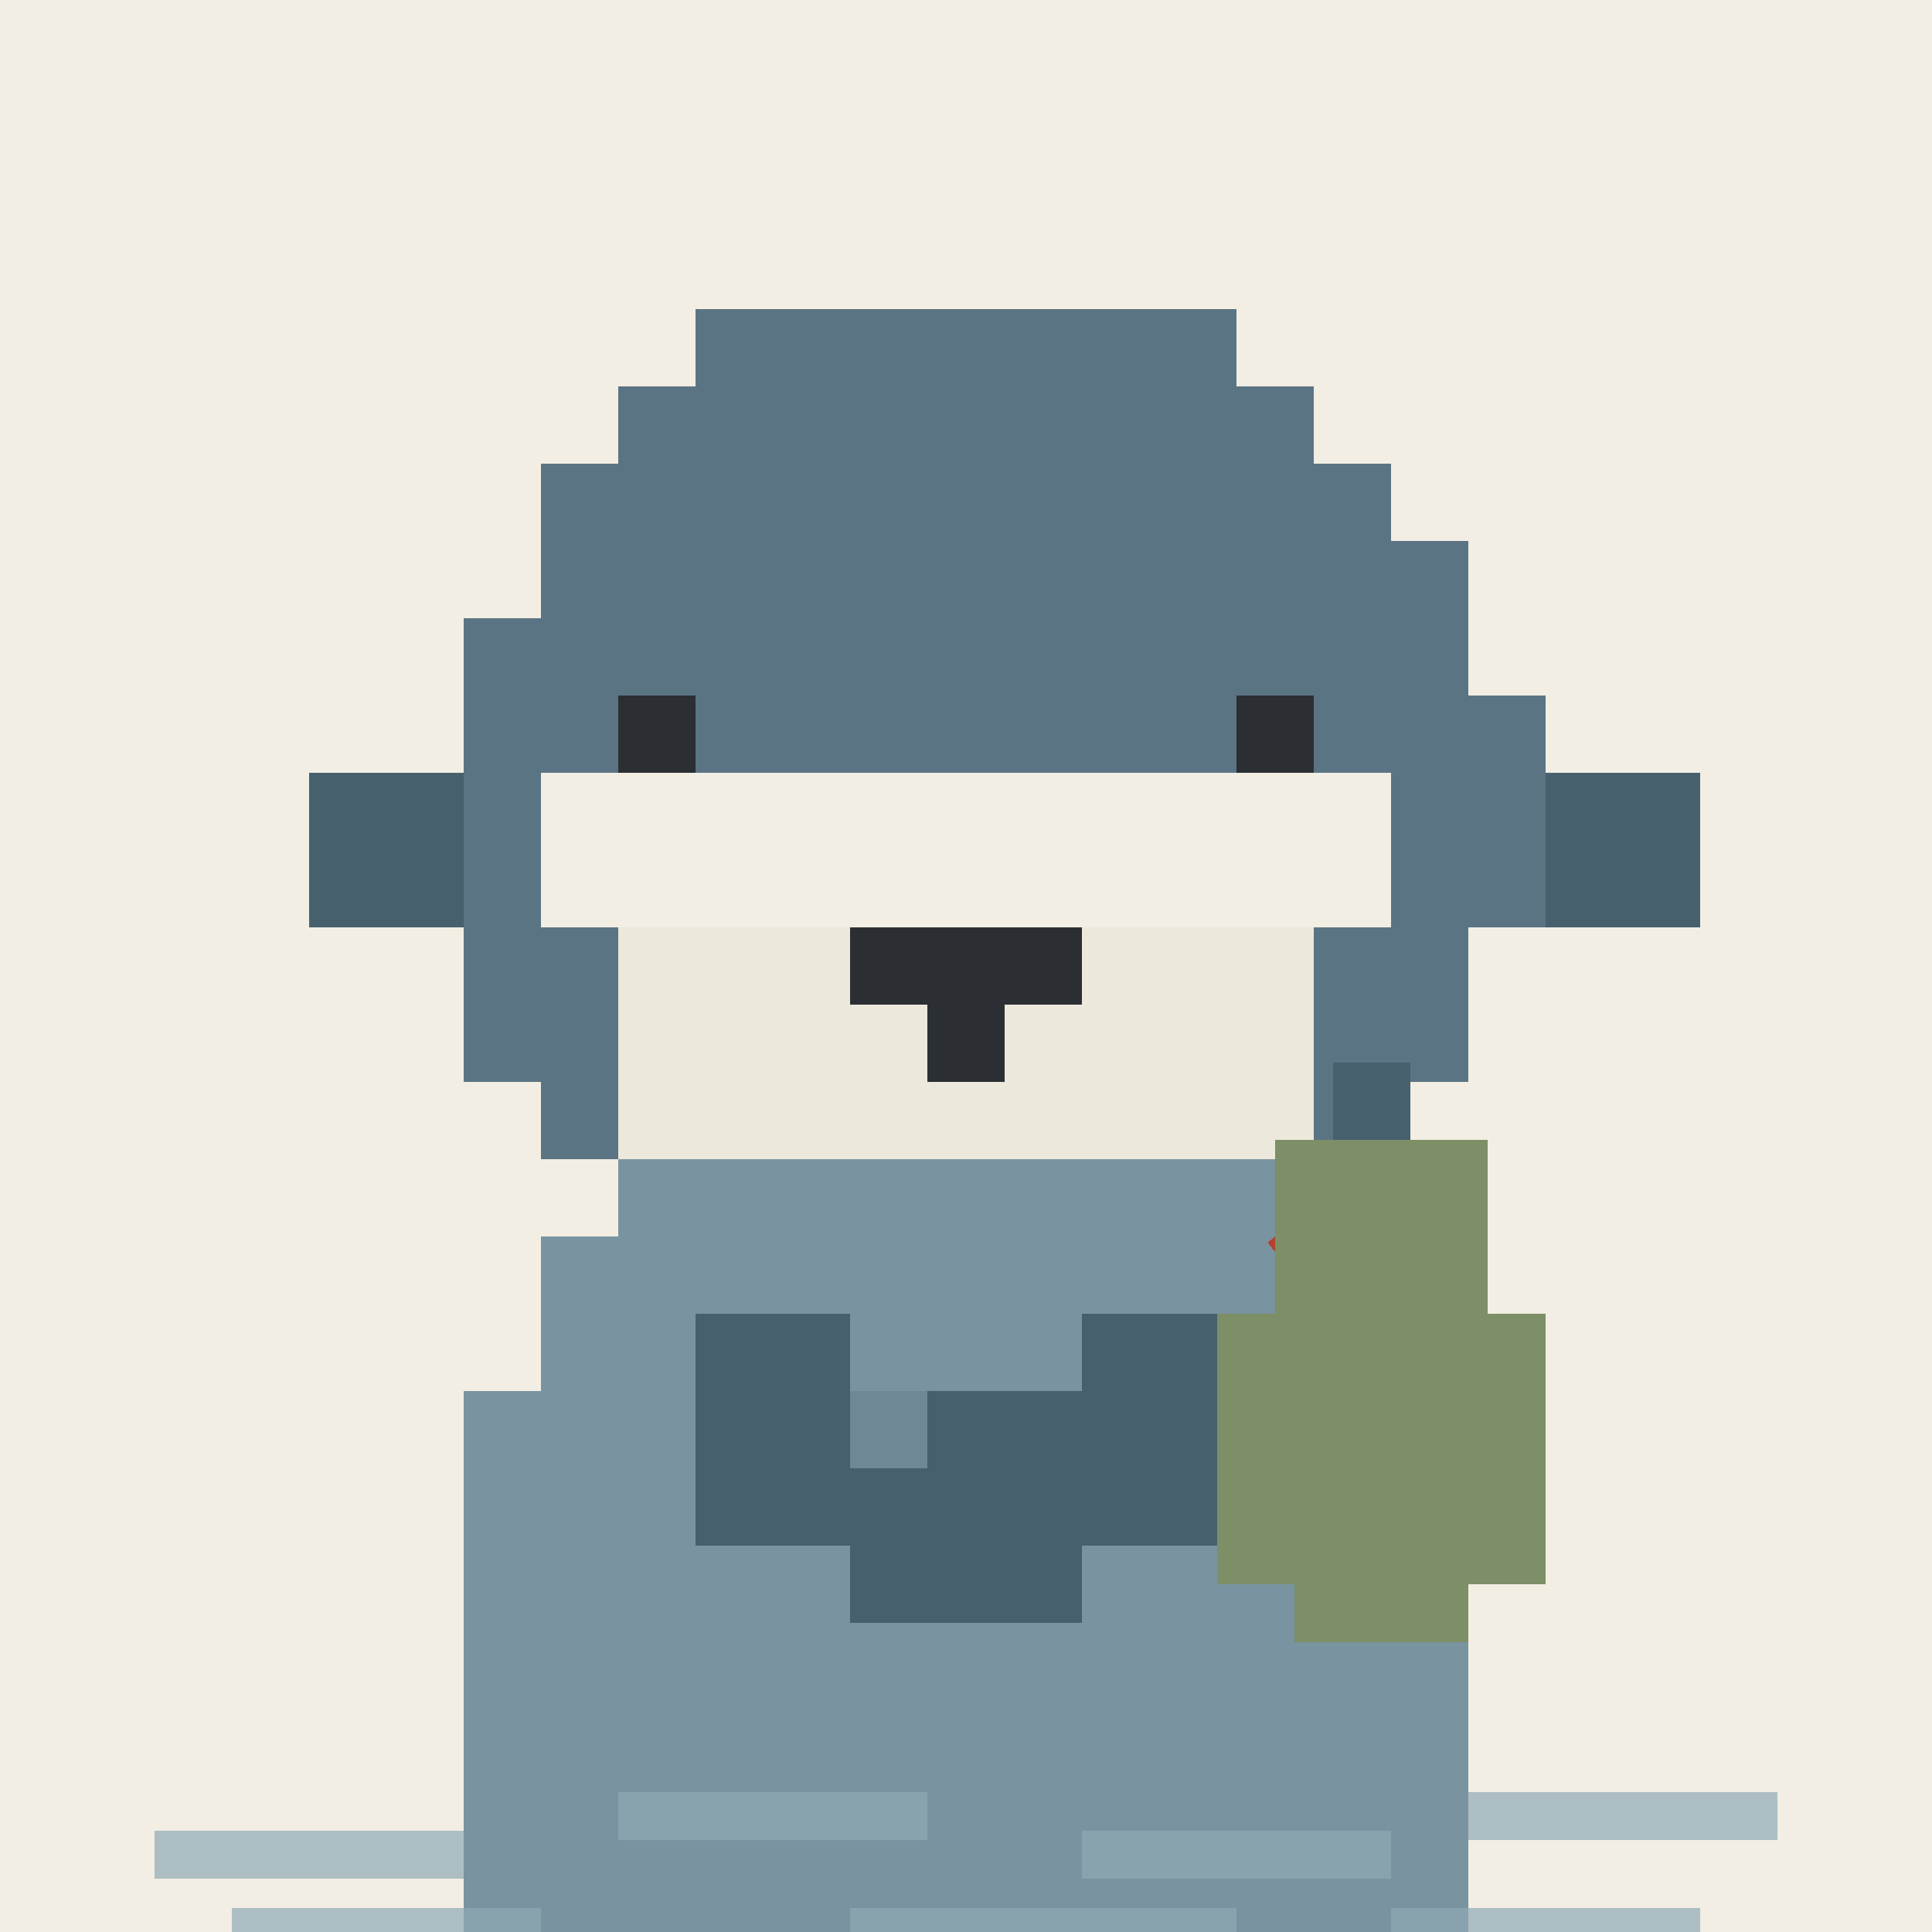
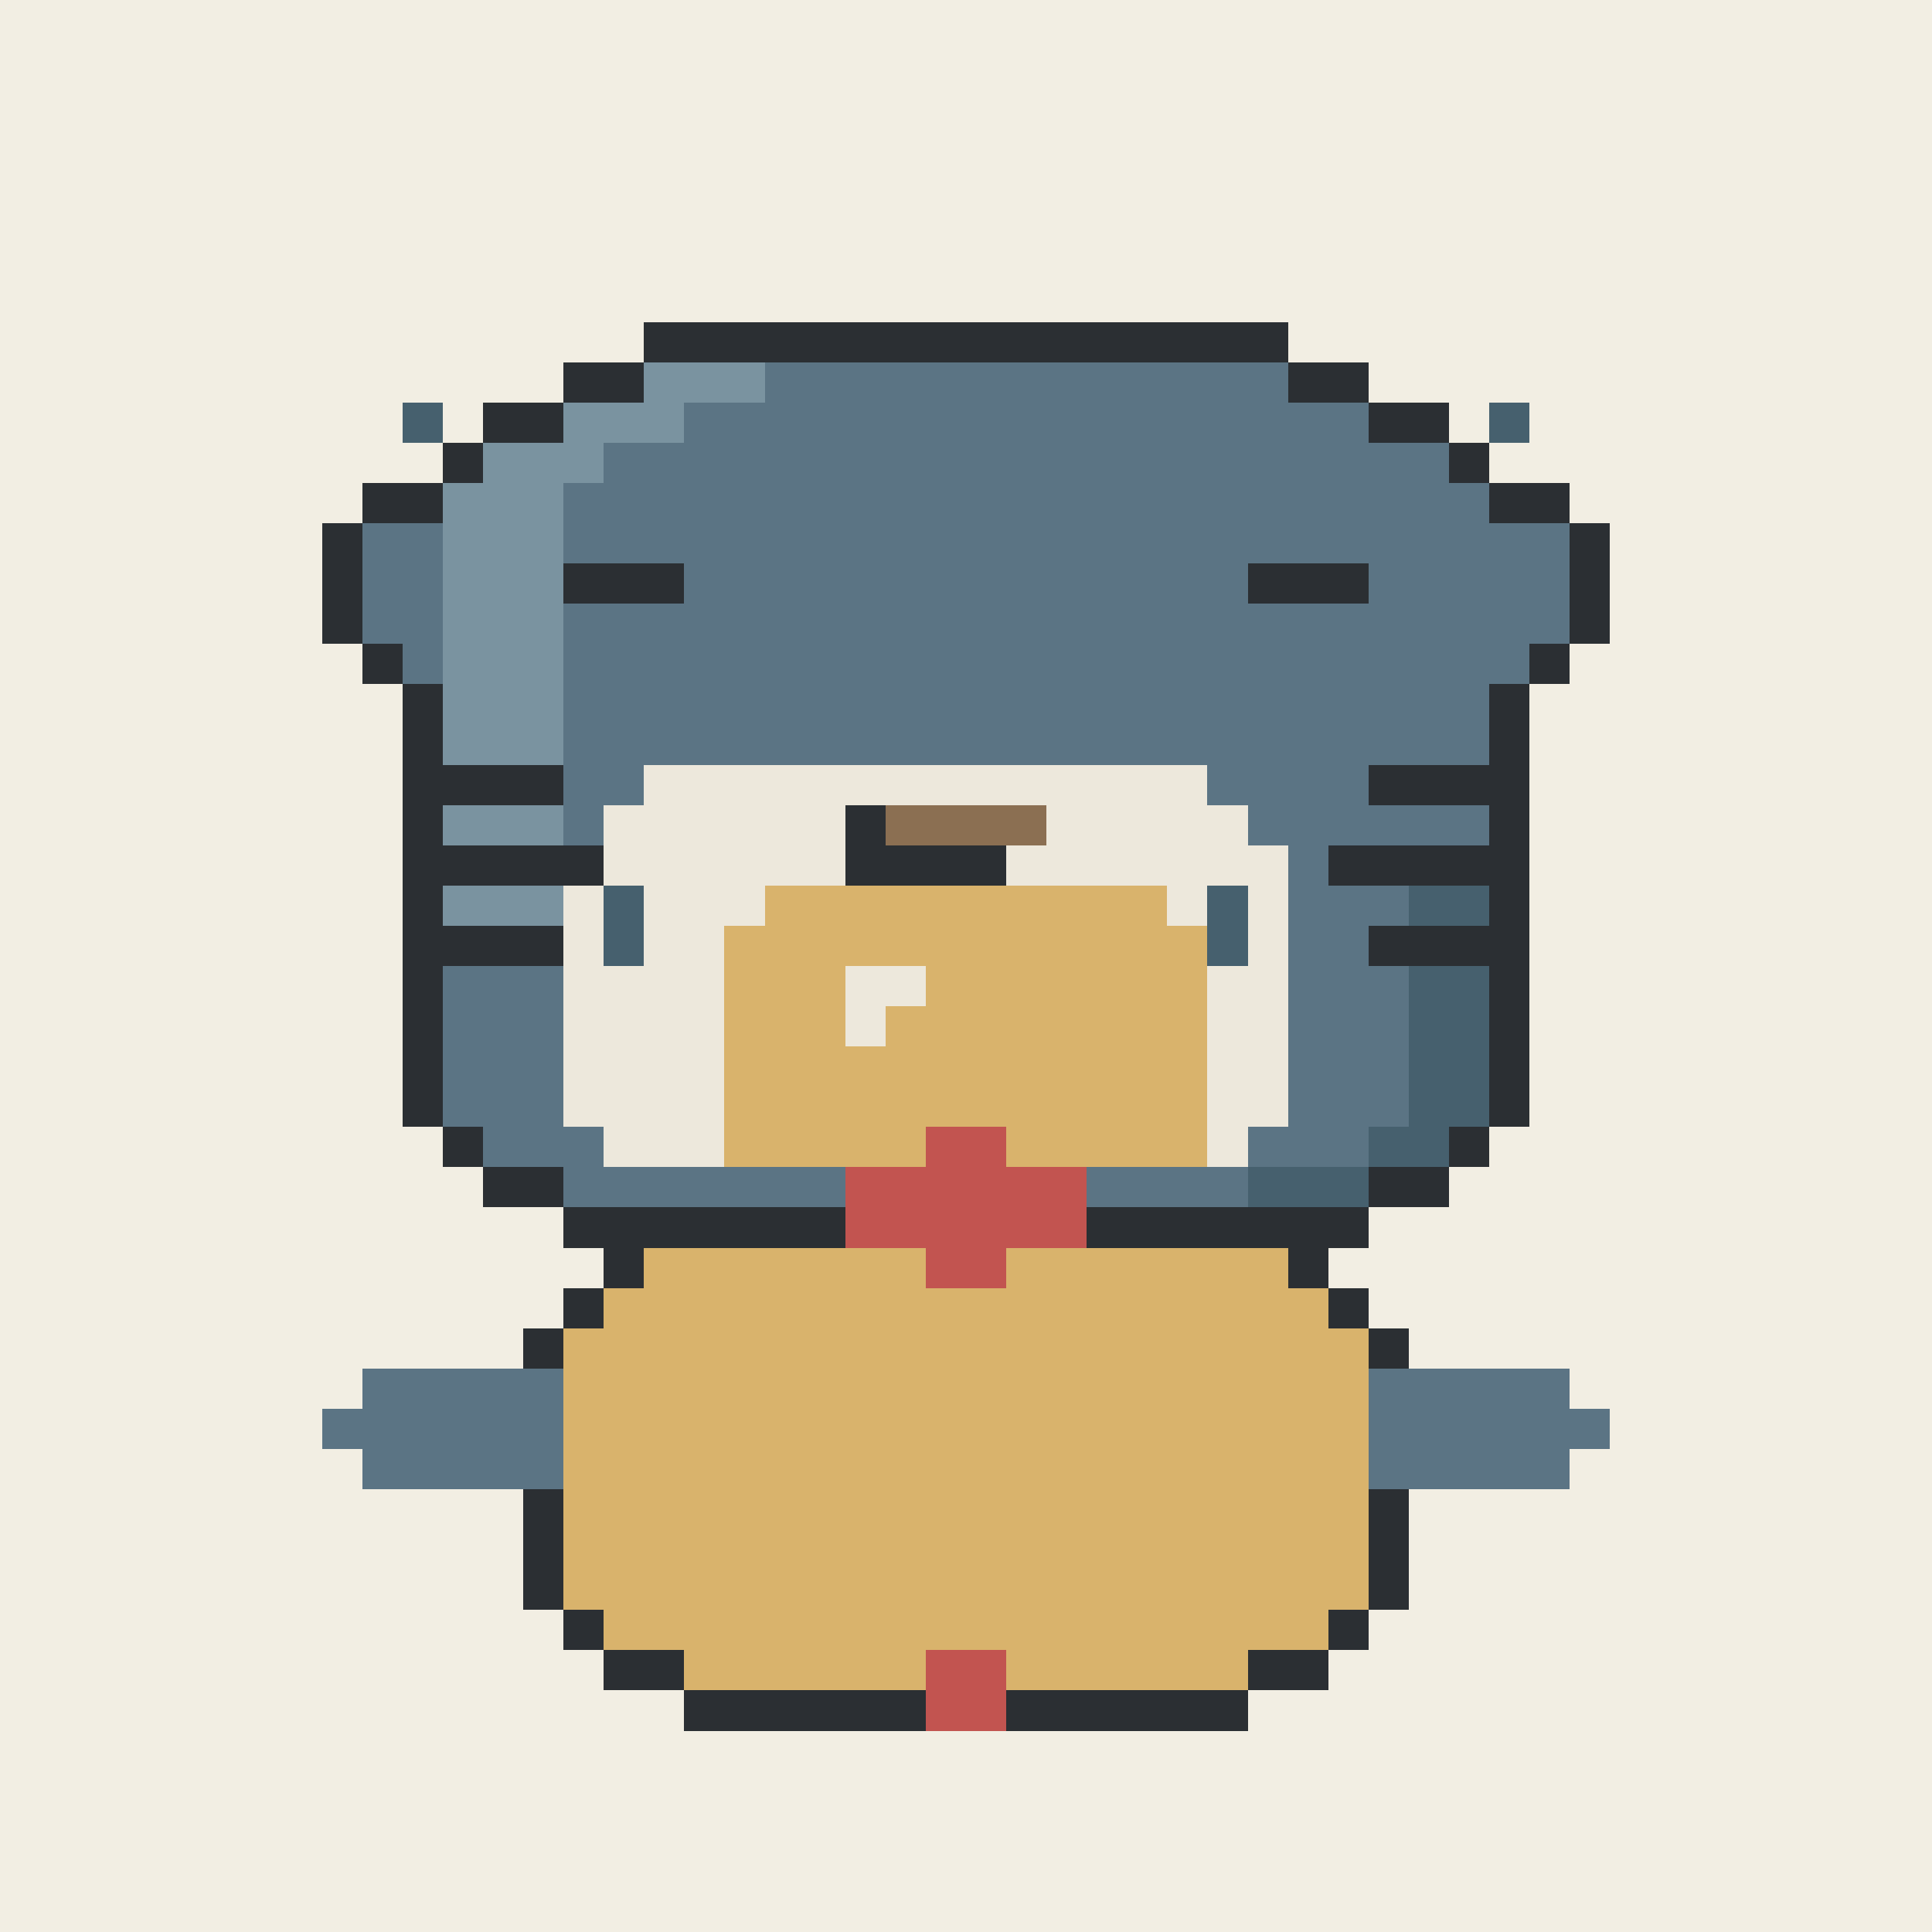
- <svg xmlns="http://www.w3.org/2000/svg" viewBox="0 0 200 200" shape-rendering="crispEdges">
-   <rect width="200" height="200" fill="#F2EEE3" />
-   <rect x="72" y="32" width="56" height="8" fill="#5B7484" />
-   <rect x="64" y="40" width="72" height="8" fill="#5B7484" />
-   <rect x="56" y="48" width="88" height="8" fill="#5B7484" />
-   <rect x="56" y="56" width="96" height="8" fill="#5B7484" />
-   <rect x="48" y="64" width="104" height="8" fill="#5B7484" />
-   <rect x="48" y="72" width="112" height="8" fill="#5B7484" />
-   <rect x="40" y="80" width="16" height="8" fill="#5B7484" />
-   <rect x="144" y="80" width="16" height="8" fill="#5B7484" />
-   <rect x="40" y="88" width="16" height="8" fill="#5B7484" />
-   <rect x="144" y="88" width="16" height="8" fill="#5B7484" />
-   <rect x="48" y="96" width="104" height="8" fill="#5B7484" />
-   <rect x="48" y="104" width="104" height="8" fill="#5B7484" />
-   <rect x="56" y="112" width="88" height="8" fill="#5B7484" />
-   <rect x="64" y="120" width="72" height="8" fill="#5B7484" />
-   <rect x="72" y="128" width="56" height="8" fill="#5B7484" />
-   <rect x="80" y="136" width="40" height="8" fill="#5B7484" />
-   <rect x="32" y="80" width="16" height="8" fill="#46606E" />
-   <rect x="160" y="80" width="16" height="8" fill="#46606E" />
-   <rect x="32" y="88" width="16" height="8" fill="#46606E" />
-   <rect x="160" y="88" width="16" height="8" fill="#46606E" />
-   <rect x="64" y="96" width="72" height="8" fill="#EDE8DC" />
-   <rect x="64" y="104" width="72" height="8" fill="#EDE8DC" />
-   <rect x="64" y="112" width="72" height="8" fill="#EDE8DC" />
-   <rect x="72" y="120" width="56" height="8" fill="#EDE8DC" />
-   <rect x="80" y="128" width="40" height="8" fill="#EDE8DC" />
-   <rect x="64" y="72" width="8" height="8" fill="#2B2F33" />
-   <rect x="128" y="72" width="8" height="8" fill="#2B2F33" />
-   <rect x="88" y="96" width="24" height="8" fill="#2B2F33" />
-   <rect x="96" y="104" width="8" height="8" fill="#2B2F33" />
-   <rect x="64" y="120" width="72" height="8" fill="#7A93A0" />
-   <rect x="56" y="128" width="88" height="8" fill="#7A93A0" />
-   <rect x="56" y="136" width="88" height="8" fill="#7A93A0" />
-   <rect x="48" y="144" width="104" height="8" fill="#7A93A0" />
-   <rect x="48" y="152" width="104" height="8" fill="#7A93A0" />
-   <rect x="48" y="160" width="104" height="8" fill="#7A93A0" />
-   <rect x="48" y="168" width="104" height="8" fill="#7A93A0" />
-   <rect x="48" y="176" width="104" height="8" fill="#7A93A0" />
-   <rect x="48" y="184" width="104" height="8" fill="#7A93A0" />
-   <rect x="48" y="192" width="104" height="8" fill="#7A93A0" />
-   <rect x="72" y="136" width="16" height="24" fill="#46606E" />
-   <rect x="112" y="136" width="16" height="24" fill="#46606E" />
-   <rect x="88" y="144" width="24" height="24" fill="#46606E" />
-   <rect x="88" y="144" width="8" height="8" fill="#6E8896" />
-   <path d="M132 128l8 10" stroke="#B4432F" stroke-width="2" />
-   <rect x="132" y="118" width="22" height="18" fill="#7C8F66" />
-   <rect x="126" y="136" width="34" height="28" fill="#7C8F66" />
-   <rect x="134" y="164" width="18" height="6" fill="#7C8F66" />
-   <rect x="138" y="110" width="8" height="8" fill="#46606E" />
-   <g stroke="#8FA9B4" stroke-width="5" opacity=".7">
-     <path d="M16 192H48M64 188H96M112 192H144M152 188H184" />
-     <path d="M24 200H56M88 200H128M144 200H176" />
-   </g>
+ <svg xmlns="http://www.w3.org/2000/svg" viewBox="0 0 192 192" shape-rendering="crispEdges">
+   <rect width="192" height="192" fill="#F2EEE3" />
+   <rect x="64" y="32" width="64" height="4" fill="#2B2F33" />
+   <rect x="56" y="36" width="8" height="4" fill="#2B2F33" />
+   <rect x="64" y="36" width="12" height="4" fill="#7A93A0" />
+   <rect x="76" y="36" width="52" height="4" fill="#5B7484" />
+   <rect x="128" y="36" width="8" height="4" fill="#2B2F33" />
+   <rect x="40" y="40" width="4" height="4" fill="#46606E" />
+   <rect x="48" y="40" width="8" height="4" fill="#2B2F33" />
+   <rect x="48" y="116" width="8" height="4" fill="#2B2F33" />
+   <rect x="56" y="40" width="12" height="4" fill="#7A93A0" />
+   <rect x="68" y="40" width="68" height="4" fill="#5B7484" />
+   <rect x="136" y="40" width="8" height="4" fill="#2B2F33" />
+   <rect x="136" y="116" width="8" height="4" fill="#2B2F33" />
+   <rect x="148" y="40" width="4" height="4" fill="#46606E" />
+   <rect x="44" y="44" width="4" height="4" fill="#2B2F33" />
+   <rect x="44" y="112" width="4" height="4" fill="#2B2F33" />
+   <rect x="48" y="44" width="12" height="4" fill="#7A93A0" />
+   <rect x="60" y="44" width="84" height="4" fill="#5B7484" />
+   <rect x="144" y="44" width="4" height="4" fill="#2B2F33" />
+   <rect x="144" y="112" width="4" height="4" fill="#2B2F33" />
+   <rect x="36" y="48" width="8" height="4" fill="#2B2F33" />
+   <rect x="44" y="48" width="12" height="28" fill="#7A93A0" />
+   <rect x="44" y="80" width="12" height="4" fill="#7A93A0" />
+   <rect x="44" y="88" width="12" height="4" fill="#7A93A0" />
+   <rect x="56" y="48" width="92" height="4" fill="#5B7484" />
+   <rect x="56" y="68" width="92" height="8" fill="#5B7484" />
+   <rect x="148" y="48" width="8" height="4" fill="#2B2F33" />
+   <rect x="32" y="52" width="4" height="12" fill="#2B2F33" />
+   <rect x="36" y="52" width="8" height="12" fill="#5B7484" />
+   <rect x="56" y="52" width="100" height="4" fill="#5B7484" />
+   <rect x="56" y="60" width="100" height="4" fill="#5B7484" />
+   <rect x="156" y="52" width="4" height="12" fill="#2B2F33" />
+   <rect x="56" y="56" width="12" height="4" fill="#2B2F33" />
+   <rect x="68" y="56" width="56" height="4" fill="#5B7484" />
+   <rect x="124" y="56" width="12" height="4" fill="#2B2F33" />
+   <rect x="136" y="56" width="20" height="4" fill="#5B7484" />
+   <rect x="136" y="136" width="20" height="4" fill="#5B7484" />
+   <rect x="136" y="144" width="20" height="4" fill="#5B7484" />
+   <rect x="36" y="64" width="4" height="4" fill="#2B2F33" />
+   <rect x="40" y="64" width="4" height="4" fill="#5B7484" />
+   <rect x="56" y="64" width="96" height="4" fill="#5B7484" />
+   <rect x="152" y="64" width="4" height="4" fill="#2B2F33" />
+   <rect x="40" y="68" width="4" height="8" fill="#2B2F33" />
+   <rect x="40" y="80" width="4" height="4" fill="#2B2F33" />
+   <rect x="40" y="88" width="4" height="4" fill="#2B2F33" />
+   <rect x="40" y="96" width="4" height="16" fill="#2B2F33" />
+   <rect x="148" y="68" width="4" height="8" fill="#2B2F33" />
+   <rect x="148" y="80" width="4" height="4" fill="#2B2F33" />
+   <rect x="148" y="88" width="4" height="4" fill="#2B2F33" />
+   <rect x="148" y="96" width="4" height="16" fill="#2B2F33" />
+   <rect x="40" y="76" width="16" height="4" fill="#2B2F33" />
+   <rect x="40" y="92" width="16" height="4" fill="#2B2F33" />
+   <rect x="56" y="76" width="8" height="4" fill="#5B7484" />
+   <rect x="64" y="76" width="56" height="4" fill="#EDE8DC" />
+   <rect x="120" y="76" width="16" height="4" fill="#5B7484" />
+   <rect x="136" y="76" width="16" height="4" fill="#2B2F33" />
+   <rect x="136" y="92" width="16" height="4" fill="#2B2F33" />
+   <rect x="56" y="80" width="4" height="4" fill="#5B7484" />
+   <rect x="60" y="80" width="24" height="8" fill="#EDE8DC" />
+   <rect x="84" y="80" width="4" height="4" fill="#2B2F33" />
+   <rect x="88" y="80" width="16" height="4" fill="#8B6F52" />
+   <rect x="104" y="80" width="20" height="4" fill="#EDE8DC" />
+   <rect x="124" y="80" width="24" height="4" fill="#5B7484" />
+   <rect x="40" y="84" width="20" height="4" fill="#2B2F33" />
+   <rect x="84" y="84" width="16" height="4" fill="#2B2F33" />
+   <rect x="100" y="84" width="28" height="4" fill="#EDE8DC" />
+   <rect x="128" y="84" width="4" height="4" fill="#5B7484" />
+   <rect x="132" y="84" width="20" height="4" fill="#2B2F33" />
+   <rect x="56" y="88" width="4" height="8" fill="#EDE8DC" />
+   <rect x="60" y="88" width="4" height="8" fill="#46606E" />
+   <rect x="64" y="88" width="12" height="4" fill="#EDE8DC" />
+   <rect x="76" y="88" width="40" height="4" fill="#D9B36C" />
+   <rect x="116" y="88" width="4" height="4" fill="#EDE8DC" />
+   <rect x="120" y="88" width="4" height="8" fill="#46606E" />
+   <rect x="124" y="88" width="4" height="8" fill="#EDE8DC" />
+   <rect x="128" y="88" width="12" height="4" fill="#5B7484" />
+   <rect x="128" y="96" width="12" height="16" fill="#5B7484" />
+   <rect x="140" y="88" width="8" height="4" fill="#46606E" />
+   <rect x="140" y="96" width="8" height="16" fill="#46606E" />
+   <rect x="64" y="92" width="8" height="4" fill="#EDE8DC" />
+   <rect x="72" y="92" width="48" height="4" fill="#D9B36C" />
+   <rect x="72" y="104" width="48" height="8" fill="#D9B36C" />
+   <rect x="128" y="92" width="8" height="4" fill="#5B7484" />
+   <rect x="44" y="96" width="12" height="16" fill="#5B7484" />
+   <rect x="56" y="96" width="16" height="16" fill="#EDE8DC" />
+   <rect x="72" y="96" width="12" height="8" fill="#D9B36C" />
+   <rect x="84" y="96" width="8" height="4" fill="#EDE8DC" />
+   <rect x="92" y="96" width="28" height="4" fill="#D9B36C" />
+   <rect x="120" y="96" width="8" height="16" fill="#EDE8DC" />
+   <rect x="84" y="100" width="4" height="4" fill="#EDE8DC" />
+   <rect x="88" y="100" width="32" height="4" fill="#D9B36C" />
+   <rect x="48" y="112" width="12" height="4" fill="#5B7484" />
+   <rect x="60" y="112" width="12" height="4" fill="#EDE8DC" />
+   <rect x="72" y="112" width="20" height="4" fill="#D9B36C" />
+   <rect x="92" y="112" width="8" height="4" fill="#C25450" />
+   <rect x="92" y="124" width="8" height="4" fill="#C25450" />
+   <rect x="92" y="164" width="8" height="8" fill="#C25450" />
+   <rect x="100" y="112" width="20" height="4" fill="#D9B36C" />
+   <rect x="120" y="112" width="4" height="4" fill="#EDE8DC" />
+   <rect x="124" y="112" width="12" height="4" fill="#5B7484" />
+   <rect x="136" y="112" width="8" height="4" fill="#46606E" />
+   <rect x="56" y="116" width="28" height="4" fill="#5B7484" />
+   <rect x="84" y="116" width="24" height="8" fill="#C25450" />
+   <rect x="108" y="116" width="16" height="4" fill="#5B7484" />
+   <rect x="124" y="116" width="12" height="4" fill="#46606E" />
+   <rect x="56" y="120" width="28" height="4" fill="#2B2F33" />
+   <rect x="108" y="120" width="28" height="4" fill="#2B2F33" />
+   <rect x="60" y="124" width="4" height="4" fill="#2B2F33" />
+   <rect x="64" y="124" width="28" height="4" fill="#D9B36C" />
+   <rect x="100" y="124" width="28" height="4" fill="#D9B36C" />
+   <rect x="128" y="124" width="4" height="4" fill="#2B2F33" />
+   <rect x="56" y="128" width="4" height="4" fill="#2B2F33" />
+   <rect x="56" y="160" width="4" height="4" fill="#2B2F33" />
+   <rect x="60" y="128" width="72" height="4" fill="#D9B36C" />
+   <rect x="60" y="160" width="72" height="4" fill="#D9B36C" />
+   <rect x="132" y="128" width="4" height="4" fill="#2B2F33" />
+   <rect x="132" y="160" width="4" height="4" fill="#2B2F33" />
+   <rect x="52" y="132" width="4" height="4" fill="#2B2F33" />
+   <rect x="52" y="148" width="4" height="12" fill="#2B2F33" />
+   <rect x="56" y="132" width="80" height="28" fill="#D9B36C" />
+   <rect x="136" y="132" width="4" height="4" fill="#2B2F33" />
+   <rect x="136" y="148" width="4" height="12" fill="#2B2F33" />
+   <rect x="36" y="136" width="20" height="4" fill="#5B7484" />
+   <rect x="36" y="144" width="20" height="4" fill="#5B7484" />
+   <rect x="32" y="140" width="24" height="4" fill="#5B7484" />
+   <rect x="136" y="140" width="24" height="4" fill="#5B7484" />
+   <rect x="60" y="164" width="8" height="4" fill="#2B2F33" />
+   <rect x="68" y="164" width="24" height="4" fill="#D9B36C" />
+   <rect x="100" y="164" width="24" height="4" fill="#D9B36C" />
+   <rect x="124" y="164" width="8" height="4" fill="#2B2F33" />
+   <rect x="68" y="168" width="24" height="4" fill="#2B2F33" />
+   <rect x="100" y="168" width="24" height="4" fill="#2B2F33" />
</svg>
